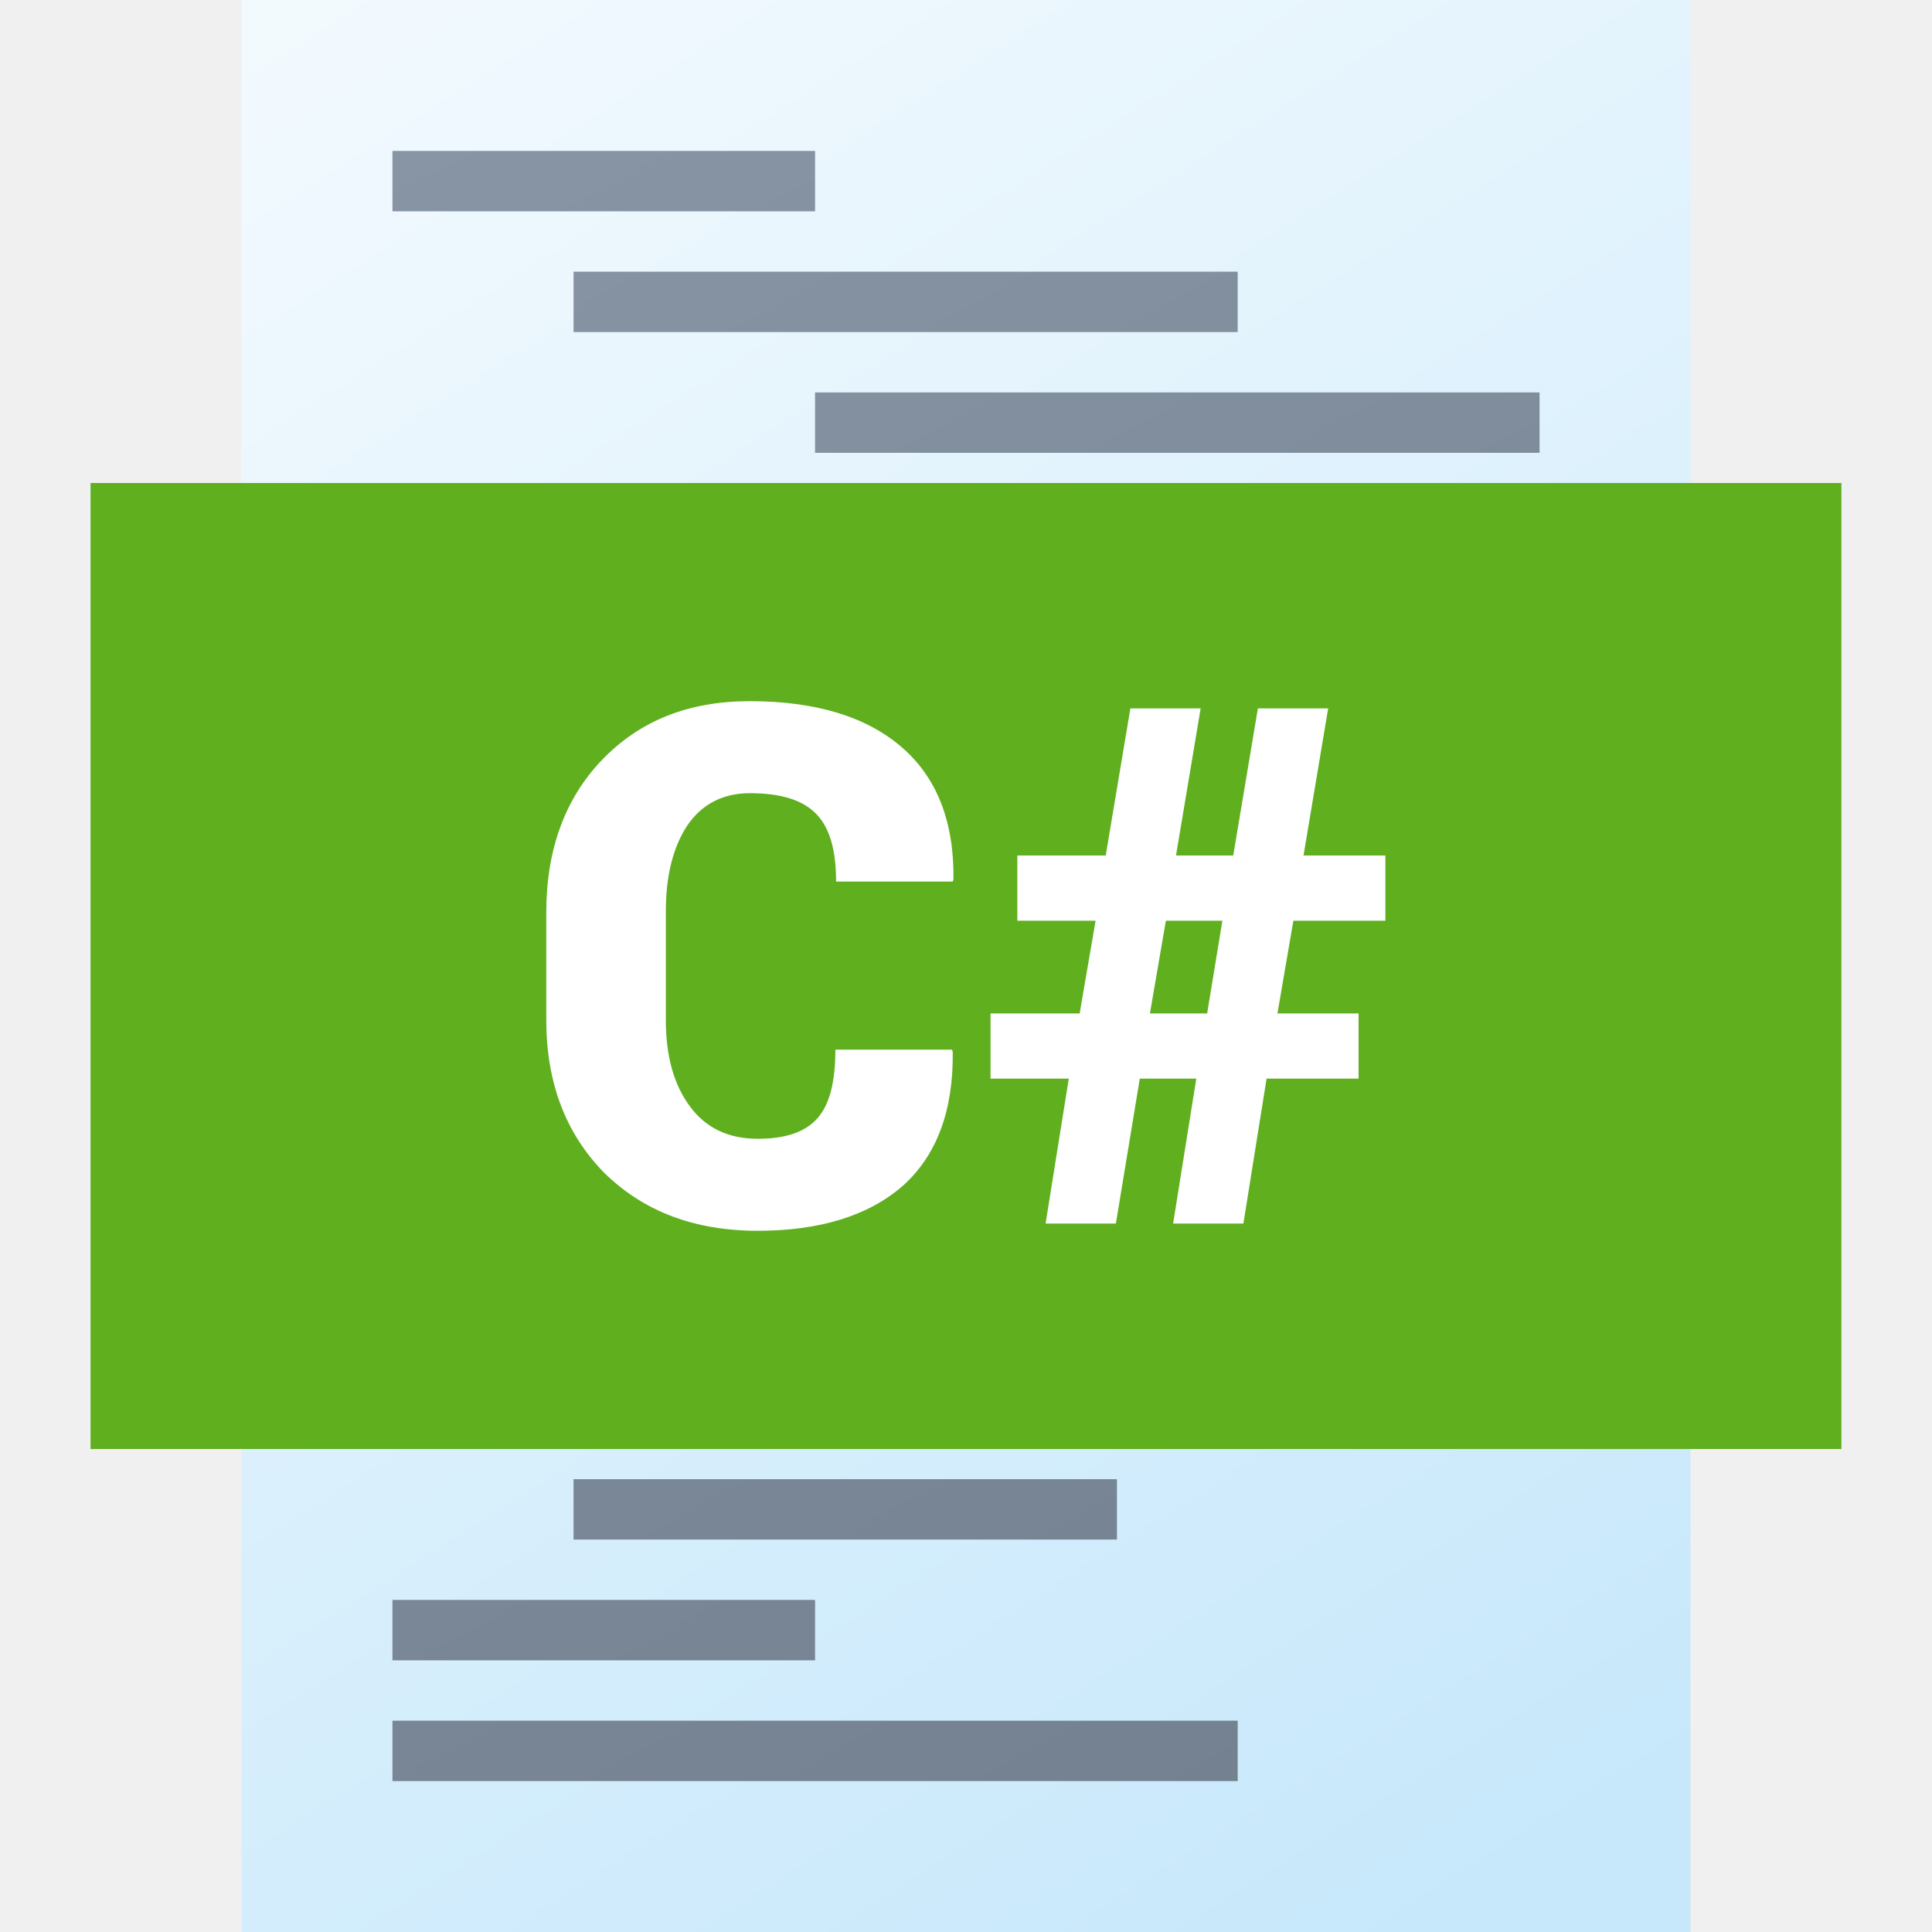
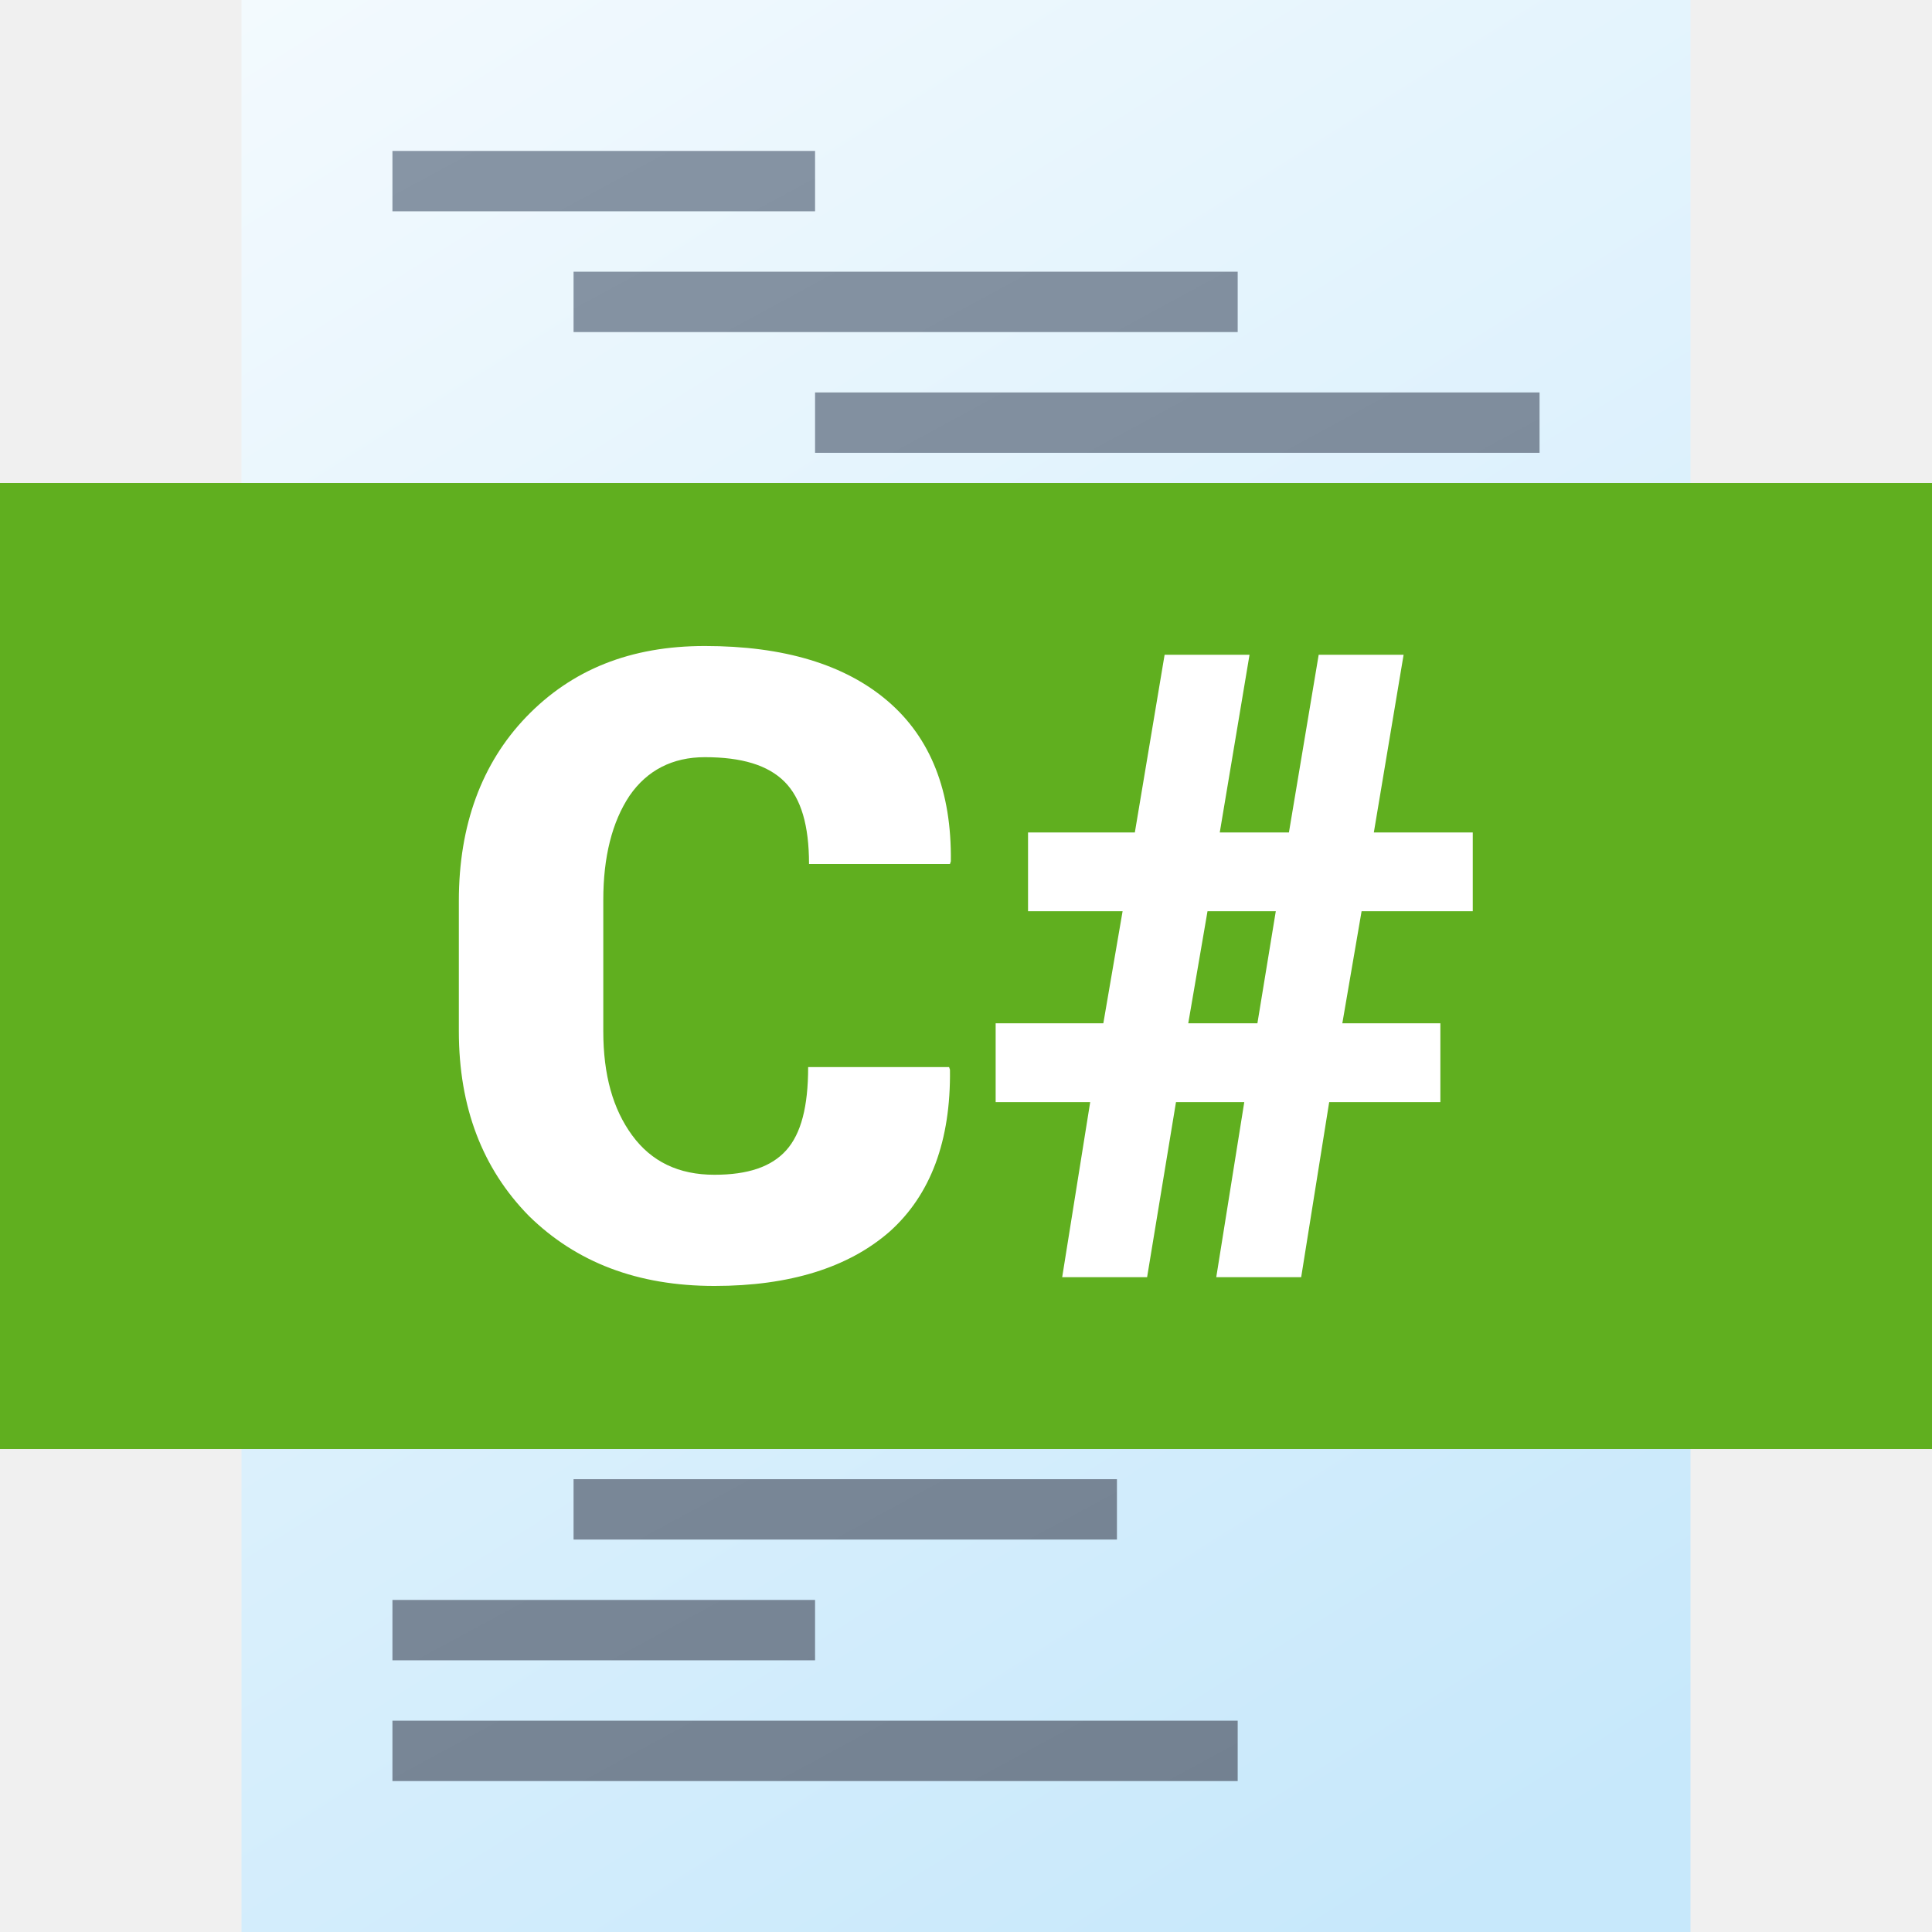
<svg xmlns="http://www.w3.org/2000/svg" width="100%" height="100%" viewBox="0 0 512 512" version="1.1" xml:space="preserve" style="fill-rule:evenodd;clip-rule:evenodd;stroke-linejoin:round;stroke-miterlimit:2;">
  <g>
    <g>
      <rect id="curve1" x="64" y="0" width="384" height="512" style="fill:url(#_Linear1);" />
      <g id="curve0" transform="matrix(1,0,0,1,-8,-8)">
        <path d="M112,48L224,48L224,64L112,64L112,48ZM112,336L224,336L224,352L112,352L112,336ZM112,464L336,464L336,480L112,480L112,464ZM112,432L224,432L224,448L112,448L112,432ZM160,400L304,400L304,416L160,416L160,400ZM160,368L400,368L400,384L160,384L160,368ZM112,304L272,304L272,320L112,320L112,304ZM160,208L272,208L272,224L160,224L160,208ZM112,272L224,272L224,288L112,288L112,272ZM160,240L352,240L352,256L160,256L160,240ZM160,176L304,176L304,192L160,192L160,176ZM224,144L336,144L336,160L224,160L224,144ZM224,112L416,112L416,128L224,128L224,112ZM160,80L336,80L336,96L160,96L160,80Z" style="fill:url(#_Linear2);" />
      </g>
    </g>
-     <g id="CSharp---Text" transform="matrix(1.20833,0,0,1.45455,-53.3333,-360.727)">
+     <g id="CSharp---Text" transform="matrix(1.33333,0,0,1.45455,-85.3333,-360.727)">
      <rect x="64" y="336" width="384" height="176" style="fill:rgb(96,175,31);" />
    </g>
-     <g id="CSharp---Text1" transform="matrix(0.976647,0,0,0.964333,-23.8241,-84.3283)">
-       <g transform="matrix(196.591,0,0,199.101,164.174,423.69)">
+     <g id="CSharp---Text1" transform="matrix(0.976647,0,0,0.964333,-24.332,-70.1096)">
+       <g transform="matrix(237.547,0,0,240.581,139.206,423.69)">
        <path d="M0.603,-0.24L0.604,-0.237C0.605,-0.156 0.582,-0.094 0.535,-0.052C0.488,-0.011 0.421,0.01 0.335,0.01C0.247,0.01 0.177,-0.017 0.123,-0.07C0.07,-0.124 0.043,-0.194 0.043,-0.281L0.043,-0.43C0.043,-0.516 0.069,-0.587 0.12,-0.64C0.172,-0.694 0.239,-0.721 0.324,-0.721C0.414,-0.721 0.484,-0.7 0.533,-0.658C0.582,-0.616 0.606,-0.555 0.605,-0.475L0.604,-0.472L0.443,-0.472C0.443,-0.516 0.434,-0.547 0.415,-0.566C0.396,-0.585 0.366,-0.594 0.324,-0.594C0.287,-0.594 0.258,-0.579 0.238,-0.55C0.218,-0.52 0.208,-0.48 0.208,-0.431L0.208,-0.281C0.208,-0.231 0.219,-0.192 0.241,-0.162C0.263,-0.132 0.294,-0.117 0.335,-0.117C0.373,-0.117 0.4,-0.126 0.417,-0.145C0.434,-0.164 0.442,-0.195 0.442,-0.24L0.603,-0.24Z" style="fill:white;fill-rule:nonzero;" />
      </g>
-       <g transform="matrix(196.591,0,0,199.101,289.635,423.69)">
+       <g transform="matrix(237.547,0,0,240.581,290.805,423.69)">
        <path d="M0.302,-0.2L0.224,-0.2L0.191,-0L0.094,-0L0.126,-0.2L0.018,-0.2L0.018,-0.29L0.141,-0.29L0.163,-0.418L0.055,-0.418L0.055,-0.508L0.177,-0.508L0.211,-0.711L0.308,-0.711L0.274,-0.508L0.353,-0.508L0.387,-0.711L0.484,-0.711L0.45,-0.508L0.563,-0.508L0.563,-0.418L0.436,-0.418L0.414,-0.29L0.526,-0.29L0.526,-0.2L0.399,-0.2L0.367,-0L0.27,-0L0.302,-0.2ZM0.238,-0.29L0.317,-0.29L0.338,-0.418L0.26,-0.418L0.238,-0.29Z" style="fill:white;fill-rule:nonzero;" />
      </g>
    </g>
  </g>
  <defs>
    <linearGradient id="_Linear1" x1="0" y1="0" x2="1" y2="0" gradientUnits="userSpaceOnUse" gradientTransform="matrix(310.858,512.001,-512.001,310.858,64,0)">
      <stop offset="0" style="stop-color:rgb(243,250,254);stop-opacity:1" />
      <stop offset="1" style="stop-color:rgb(199,232,251);stop-opacity:1" />
    </linearGradient>
    <linearGradient id="_Linear2" x1="0" y1="0" x2="1" y2="0" gradientUnits="userSpaceOnUse" gradientTransform="matrix(225.819,432.001,-432.001,225.819,112,48)">
      <stop offset="0" style="stop-color:rgb(135,149,165);stop-opacity:1" />
      <stop offset="1" style="stop-color:rgb(115,129,145);stop-opacity:1" />
    </linearGradient>
  </defs>
</svg>
